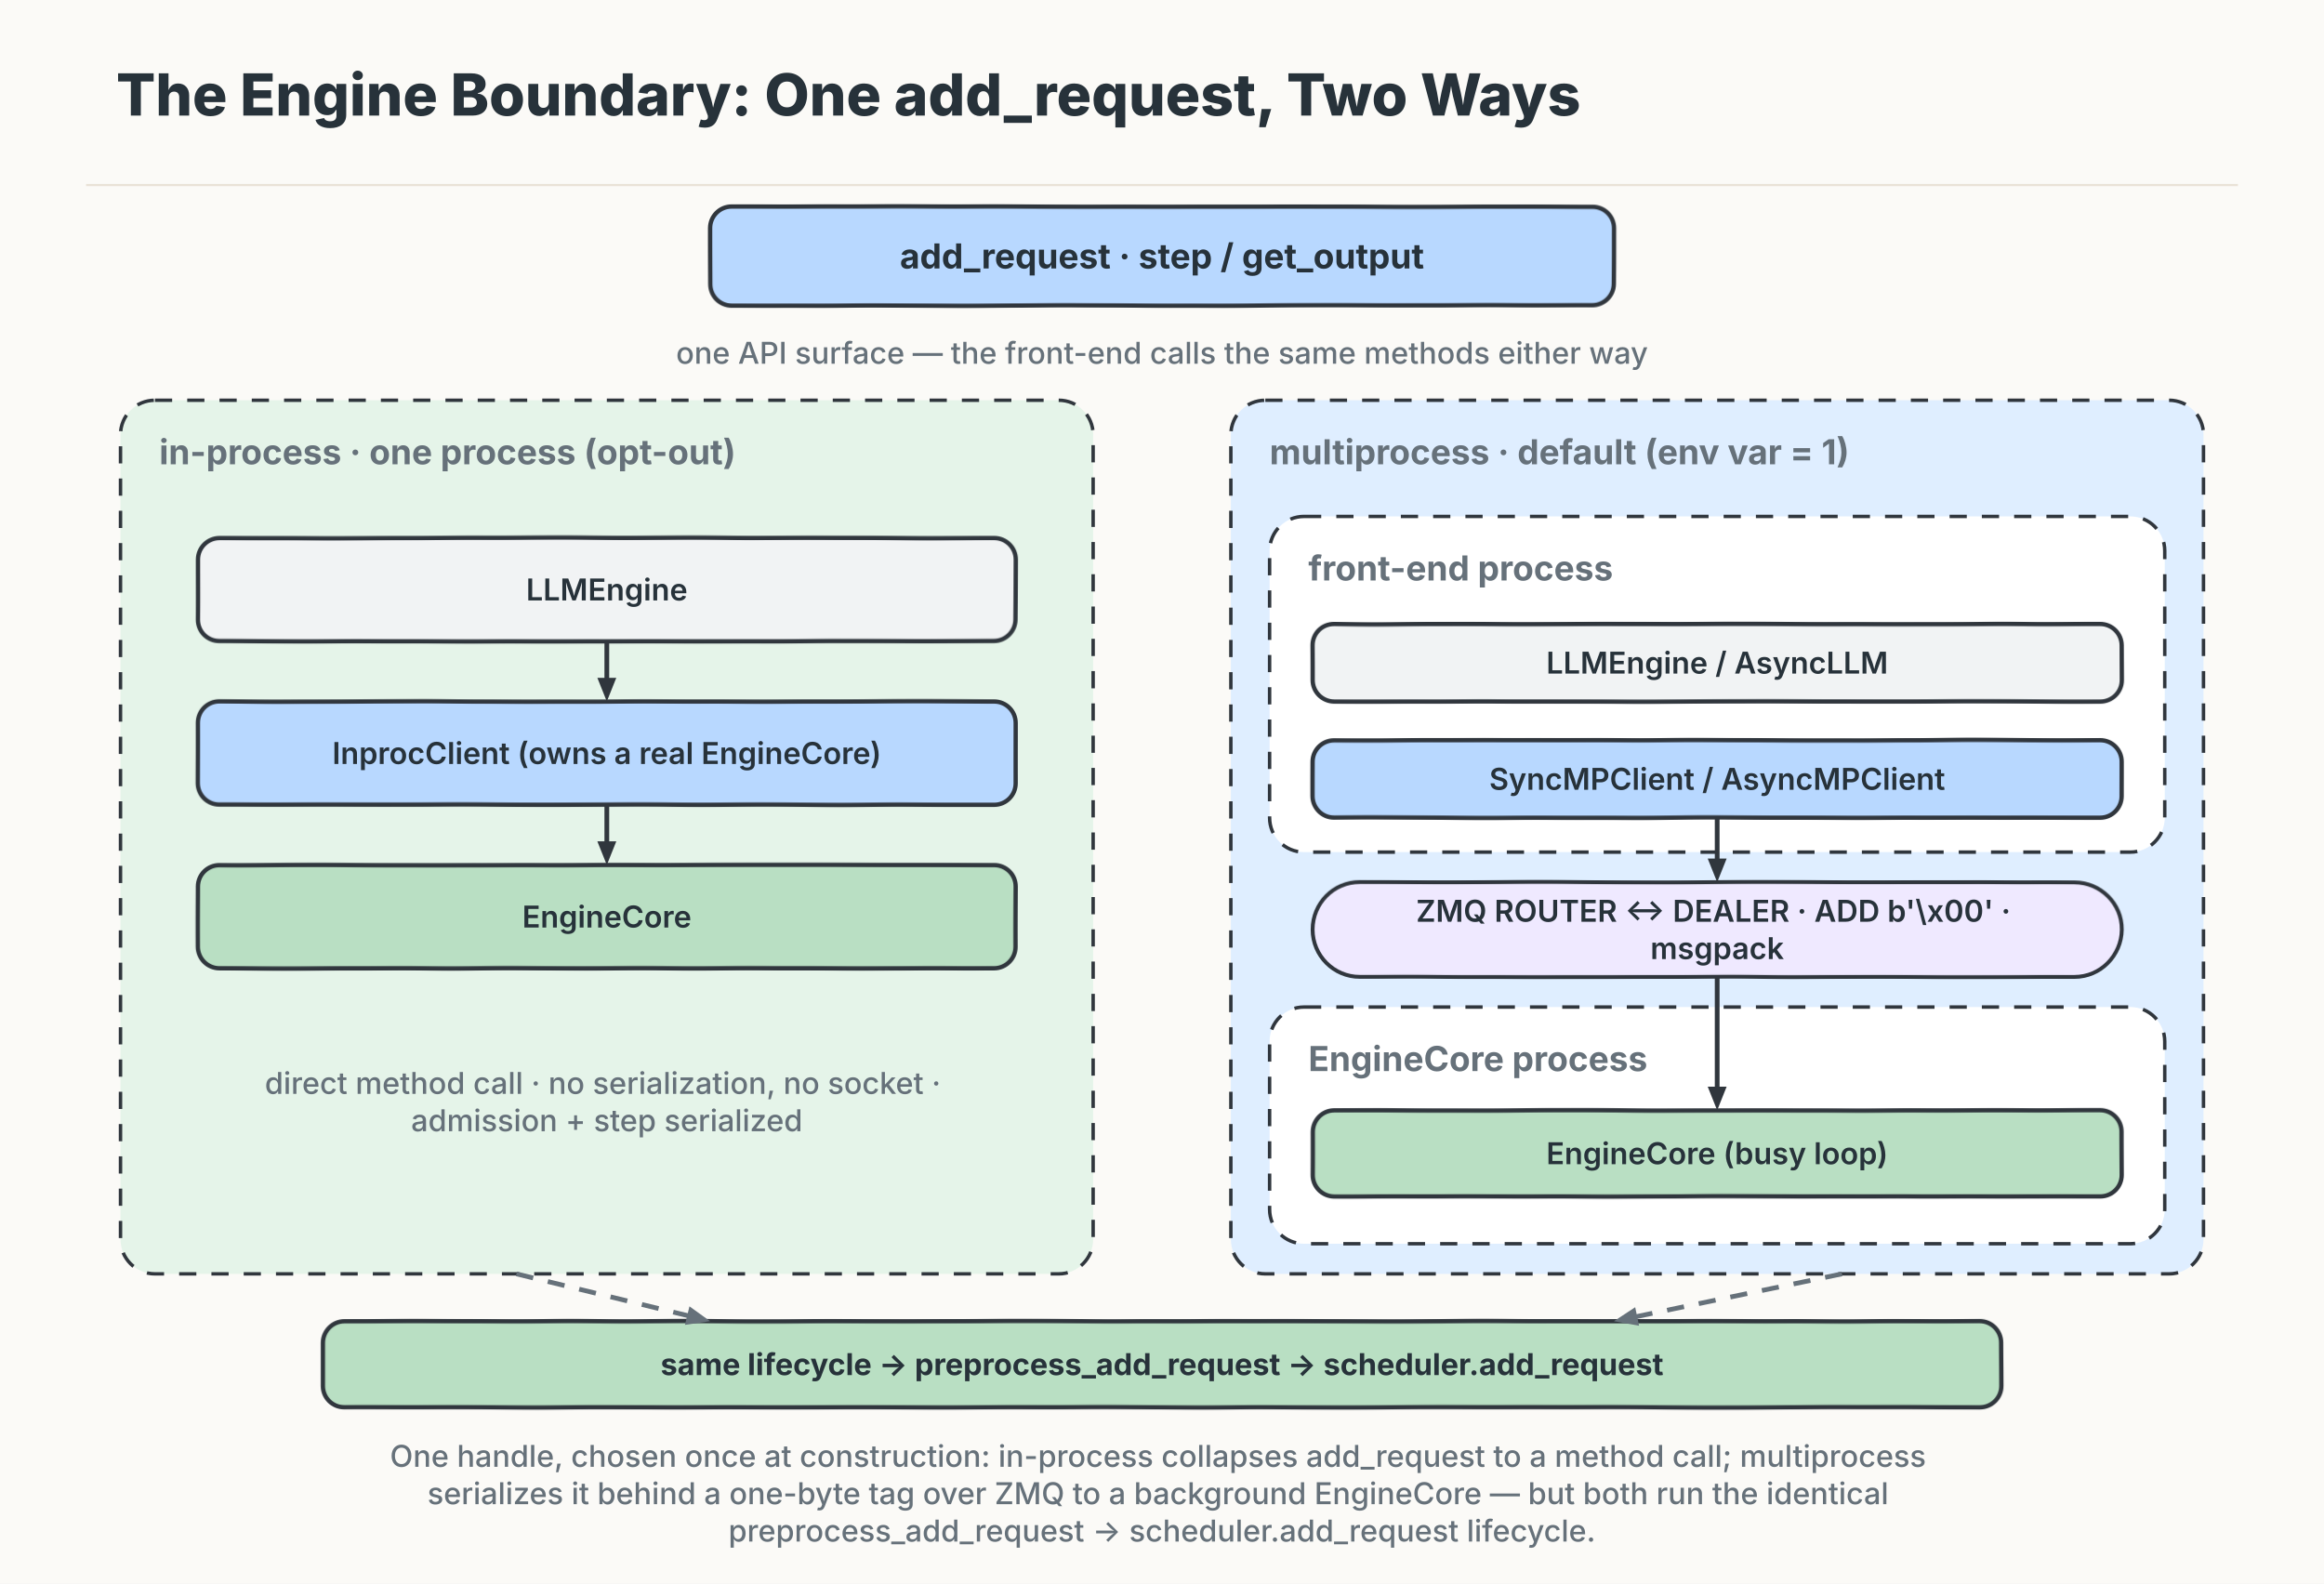
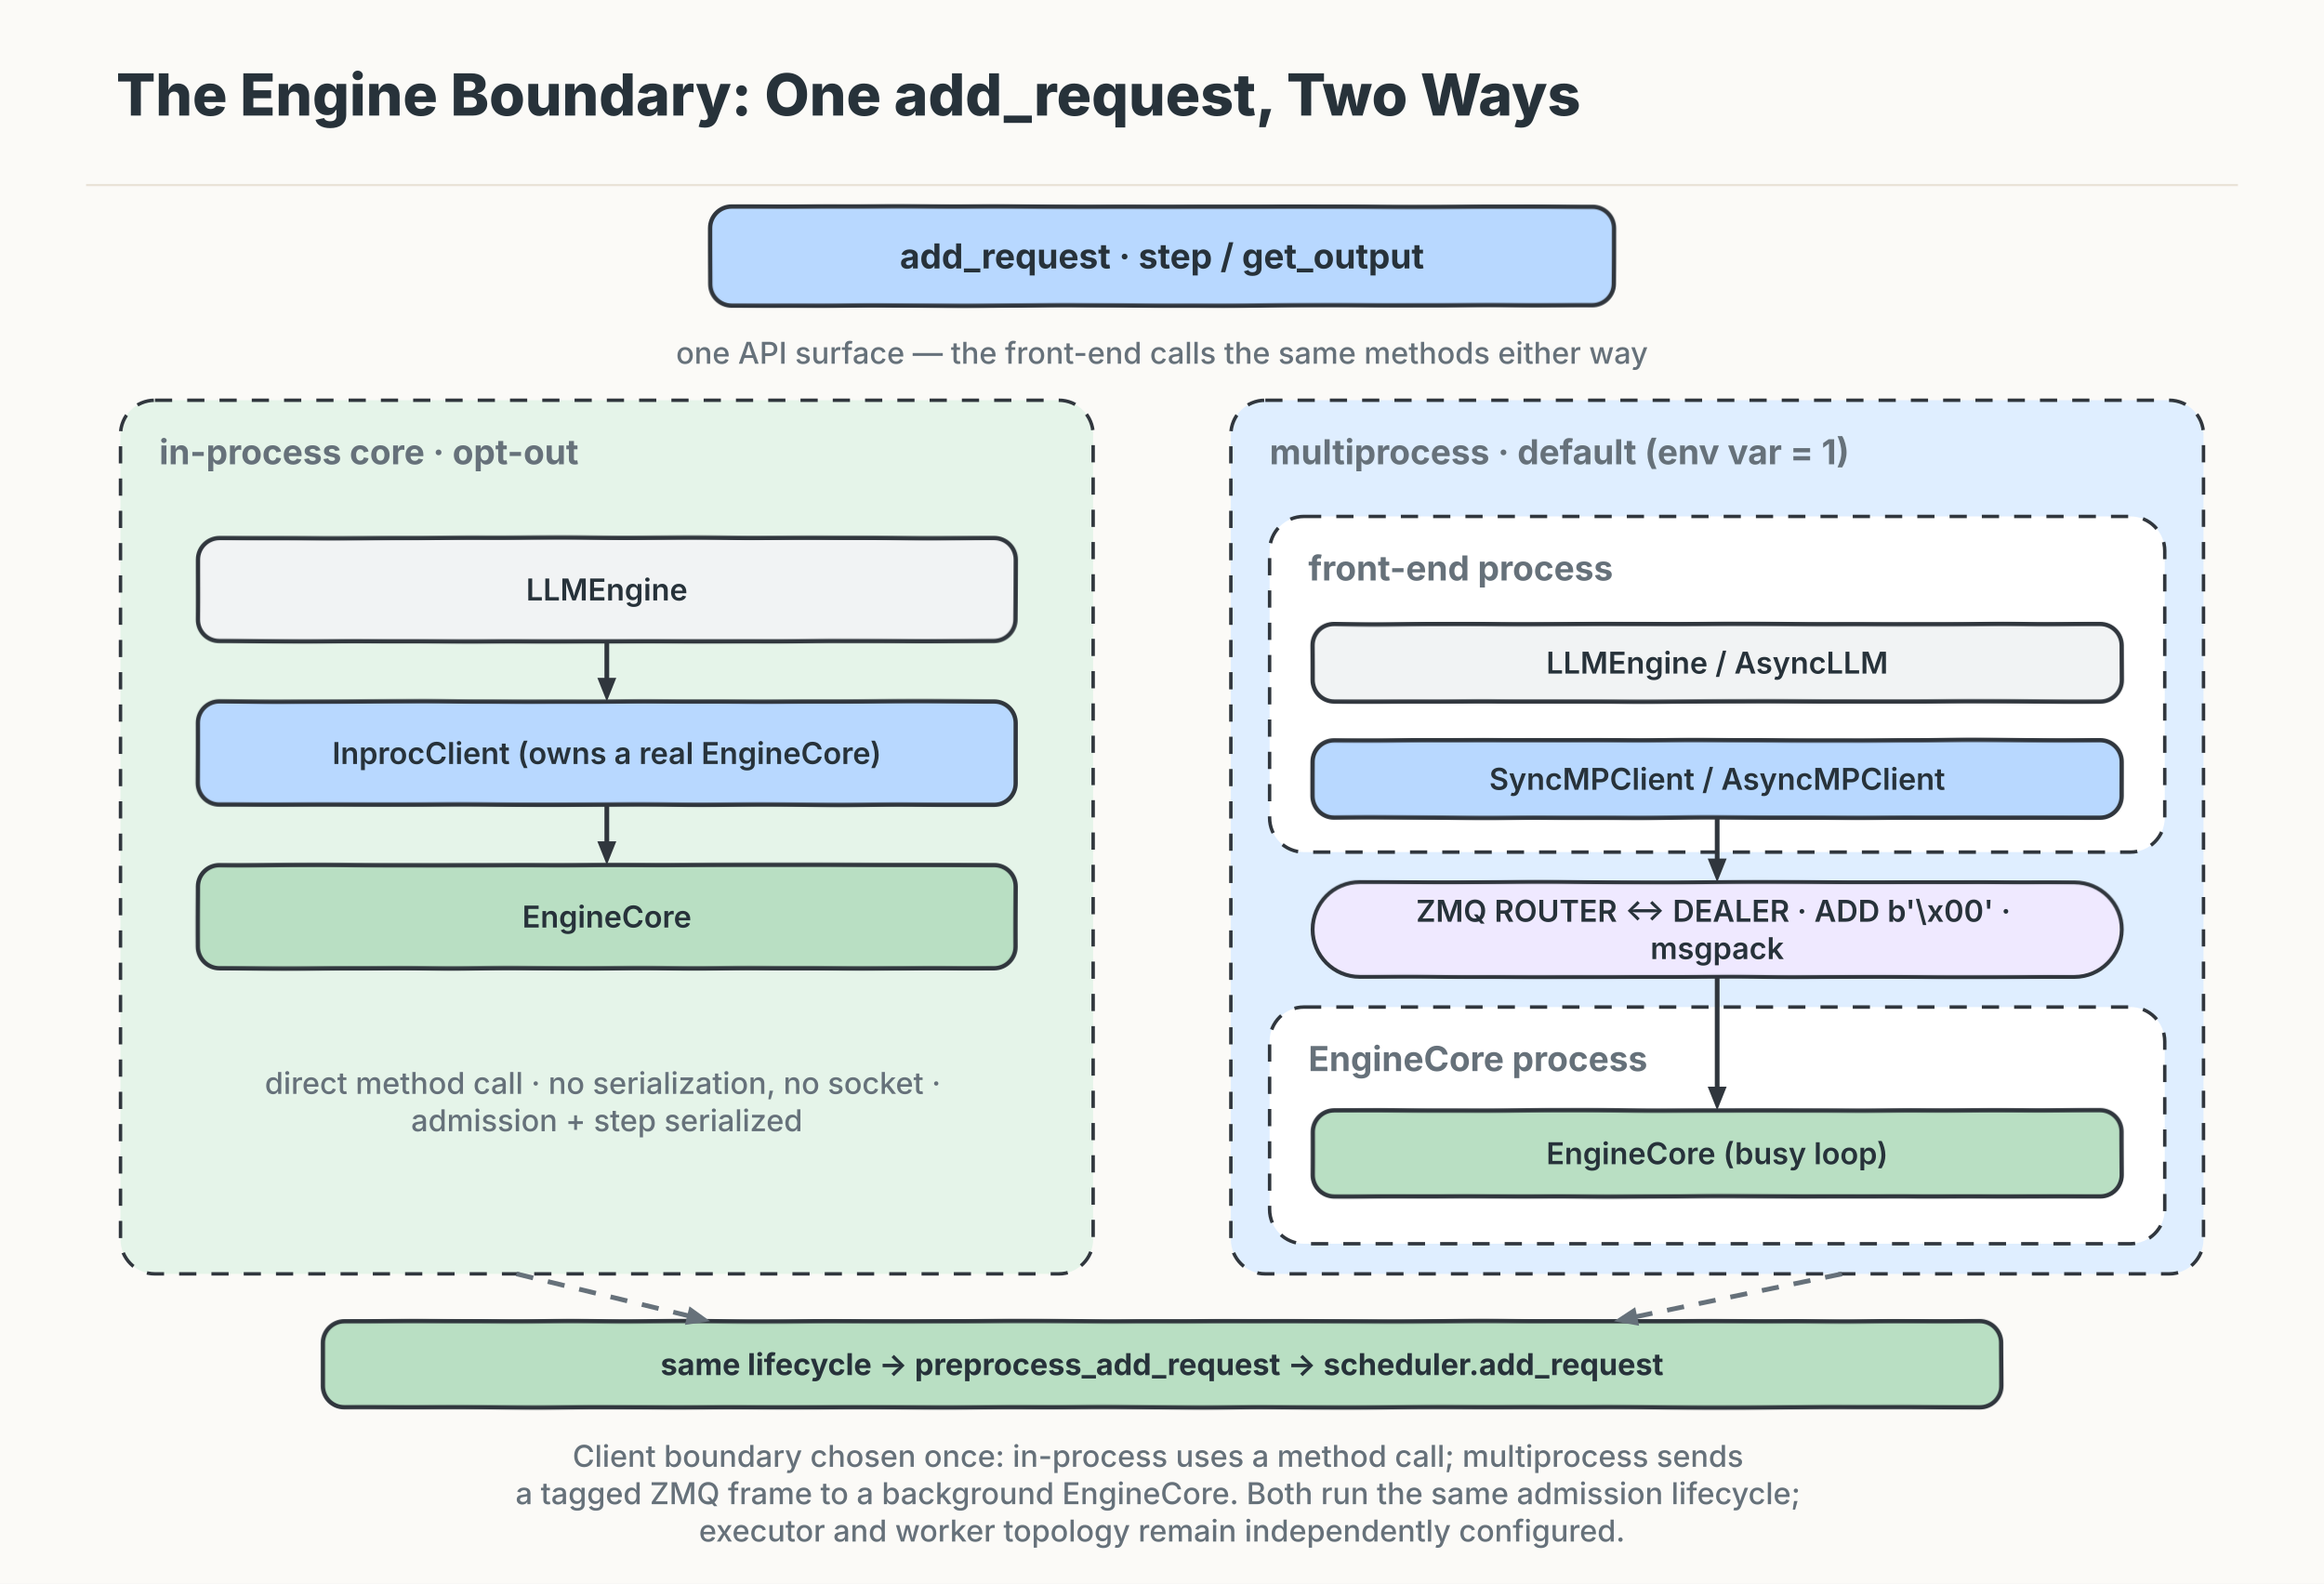
<svg xmlns="http://www.w3.org/2000/svg" width="1080" height="736" viewBox="0 0 1080 736" role="img" aria-label="The Engine Boundary: One add_request, Two Ways">
  <defs>
    <filter id="roughen">
      <feTurbulence type="fractalNoise" baseFrequency="0.018" numOctaves="2" seed="7" result="noise" />
      <feDisplacementMap in="SourceGraphic" in2="noise" scale="0.55" />
    </filter>
    <marker id="arrow" viewBox="0 0 12 12" refX="9.2" refY="6" markerUnits="userSpaceOnUse" markerWidth="12" markerHeight="12" orient="auto-start-reverse">
      <path d="M 1.5 2 L 11 6 L 1.5 10 z" fill="#30363d" />
    </marker>
    <style>
    text { font-family: Inter, -apple-system, BlinkMacSystemFont, "Segoe UI", "PingFang SC", "Noto Sans CJK SC", Arial, sans-serif; }
    .rough { filter: url(#roughen); }
  </style>
  </defs>
  <rect width="1080" height="736" fill="#fbfaf7" />
  <path d="M 40 86 H 1040" stroke="#e9e2d7" stroke-width="1" />
  <text x="54" y="53.72" text-anchor="start" font-size="27" font-weight="800" fill="#27323a">
    <tspan x="54" dy="0">The Engine Boundary: One add_request, Two Ways</tspan>
  </text>
  <rect class="rough" x="330" y="96" width="420" height="46" rx="10" fill="#b8d8ff" stroke="#30363d" stroke-width="2" />
  <text x="540" y="124.76" text-anchor="middle" font-size="16" font-weight="700" fill="#27323a">
    <tspan x="540" dy="0">add_request  ·  step / get_output</tspan>
  </text>
  <text x="540" y="169.04" text-anchor="middle" font-size="14" font-weight="500" fill="#66717a">
    <tspan x="540" dy="0">one API surface — the front-end calls the same methods either way</tspan>
  </text>
  <rect x="56" y="186" width="452" height="406" rx="16" fill="#e5f4e9" stroke="#30363d" stroke-width="1.6" stroke-dasharray="8 7" />
  <text x="74" y="215.76" text-anchor="start" font-size="16" font-weight="700" fill="#66717a">
-     <tspan x="74" dy="0">in-process  ·  one process (opt-out)</tspan>
+     <tspan x="74" dy="0">in-process core  ·  opt-out</tspan>
  </text>
  <rect class="rough" x="92" y="250" width="380" height="48" rx="10" fill="#f1f3f4" stroke="#30363d" stroke-width="2" />
  <text x="282" y="279.04" text-anchor="middle" font-size="14" font-weight="600" fill="#27323a">
    <tspan x="282" dy="0">LLMEngine</tspan>
  </text>
  <path d="M 282 298 L 282.0 319.0" fill="none" stroke="#30363d" stroke-width="2.2" />
  <path d="M 282 326 L 277.6 315.0 L 286.4 315.0 z" fill="#30363d" />
  <rect class="rough" x="92" y="326" width="380" height="48" rx="10" fill="#b8d8ff" stroke="#30363d" stroke-width="2" />
  <text x="282" y="355.04" text-anchor="middle" font-size="14" font-weight="600" fill="#27323a">
    <tspan x="282" dy="0">InprocClient  (owns a real EngineCore)</tspan>
  </text>
  <path d="M 282 374 L 282.0 395.0" fill="none" stroke="#30363d" stroke-width="2.2" />
  <path d="M 282 402 L 277.6 391.0 L 286.4 391.0 z" fill="#30363d" />
  <rect class="rough" x="92" y="402" width="380" height="48" rx="10" fill="#b9dfc3" stroke="#30363d" stroke-width="2" />
  <text x="282" y="431.04" text-anchor="middle" font-size="14" font-weight="600" fill="#27323a">
    <tspan x="282" dy="0">EngineCore</tspan>
  </text>
  <text x="282" y="508.36" text-anchor="middle" font-size="14" font-weight="500" fill="#66717a">
    <tspan x="282" dy="0">direct method call · no serialization, no socket ·</tspan>
    <tspan x="282" dy="17.36">admission + step serialized</tspan>
  </text>
  <rect x="572" y="186" width="452" height="406" rx="16" fill="#dfeeff" stroke="#30363d" stroke-width="1.6" stroke-dasharray="8 7" />
  <text x="590" y="215.76" text-anchor="start" font-size="16" font-weight="700" fill="#66717a">
    <tspan x="590" dy="0">multiprocess  ·  default (env var = 1)</tspan>
  </text>
  <rect x="590" y="240" width="416" height="156" rx="16" fill="#fff" stroke="#30363d" stroke-width="1.6" stroke-dasharray="8 7" />
  <text x="608" y="269.76" text-anchor="start" font-size="16" font-weight="700" fill="#66717a">
    <tspan x="608" dy="0">front-end process</tspan>
  </text>
  <rect class="rough" x="610" y="290" width="376" height="36" rx="10" fill="#f1f3f4" stroke="#30363d" stroke-width="2" />
  <text x="798" y="313.04" text-anchor="middle" font-size="14" font-weight="600" fill="#27323a">
    <tspan x="798" dy="0">LLMEngine / AsyncLLM</tspan>
  </text>
  <rect class="rough" x="610" y="344" width="376" height="36" rx="10" fill="#b8d8ff" stroke="#30363d" stroke-width="2" />
  <text x="798" y="367.04" text-anchor="middle" font-size="14" font-weight="600" fill="#27323a">
    <tspan x="798" dy="0">SyncMPClient / AsyncMPClient</tspan>
  </text>
  <rect class="rough" x="610" y="410" width="376" height="44" rx="22" fill="#efe9ff" stroke="#30363d" stroke-width="1.8" />
  <text x="798" y="428.36" text-anchor="middle" font-size="14" font-weight="600" fill="#27323a">
    <tspan x="798" dy="0">ZMQ  ROUTER ↔ DEALER  ·  ADD b'\x00' ·</tspan>
    <tspan x="798" dy="17.36">msgpack</tspan>
  </text>
  <path d="M 798 380 L 798.0 403.0" fill="none" stroke="#30363d" stroke-width="2.2" />
  <path d="M 798 410 L 793.6 399.0 L 802.4 399.0 z" fill="#30363d" />
  <rect x="590" y="468" width="416" height="110" rx="16" fill="#fff" stroke="#30363d" stroke-width="1.6" stroke-dasharray="8 7" />
  <text x="608" y="497.76" text-anchor="start" font-size="16" font-weight="700" fill="#66717a">
    <tspan x="608" dy="0">EngineCore process</tspan>
  </text>
  <rect class="rough" x="610" y="516" width="376" height="40" rx="10" fill="#b9dfc3" stroke="#30363d" stroke-width="2" />
  <text x="798" y="541.04" text-anchor="middle" font-size="14" font-weight="600" fill="#27323a">
    <tspan x="798" dy="0">EngineCore (busy loop)</tspan>
  </text>
  <path d="M 798 454 L 798.0 509.0" fill="none" stroke="#30363d" stroke-width="2.2" />
  <path d="M 798 516 L 793.6 505.0 L 802.4 505.0 z" fill="#30363d" />
  <rect class="rough" x="150" y="614" width="780" height="40" rx="10" fill="#b9dfc3" stroke="#30363d" stroke-width="2" />
  <text x="540" y="639.04" text-anchor="middle" font-size="14" font-weight="700" fill="#27323a">
    <tspan x="540" dy="0">same lifecycle → preprocess_add_request → scheduler.add_request</tspan>
  </text>
  <path d="M 240 592 L 323.2 612.3" fill="none" stroke="#66717a" stroke-width="2.2" stroke-dasharray="8 7" />
  <path d="M 330 614 L 318.3 615.7 L 320.4 607.1 z" fill="#66717a" />
  <path d="M 856 592 L 756.9 612.6" fill="none" stroke="#66717a" stroke-width="2.2" stroke-dasharray="8 7" />
  <path d="M 750 614 L 759.9 607.5 L 761.7 616.1 z" fill="#66717a" />
  <text x="540" y="681.68" text-anchor="middle" font-size="14" font-weight="500" fill="#66717a">
-     <tspan x="540" dy="0">One handle, chosen once at construction: in-process collapses add_request to a method call; multiprocess</tspan>
-     <tspan x="540" dy="17.36">serializes it behind a one-byte tag over ZMQ to a background EngineCore — but both run the identical</tspan>
-     <tspan x="540" dy="17.36">preprocess_add_request → scheduler.add_request lifecycle.</tspan>
+     <tspan x="540" dy="0">Client boundary chosen once: in-process uses a method call; multiprocess sends</tspan>
+     <tspan x="540" dy="17.36">a tagged ZMQ frame to a background EngineCore. Both run the same admission lifecycle;</tspan>
+     <tspan x="540" dy="17.36">executor and worker topology remain independently configured.</tspan>
  </text>
</svg>
